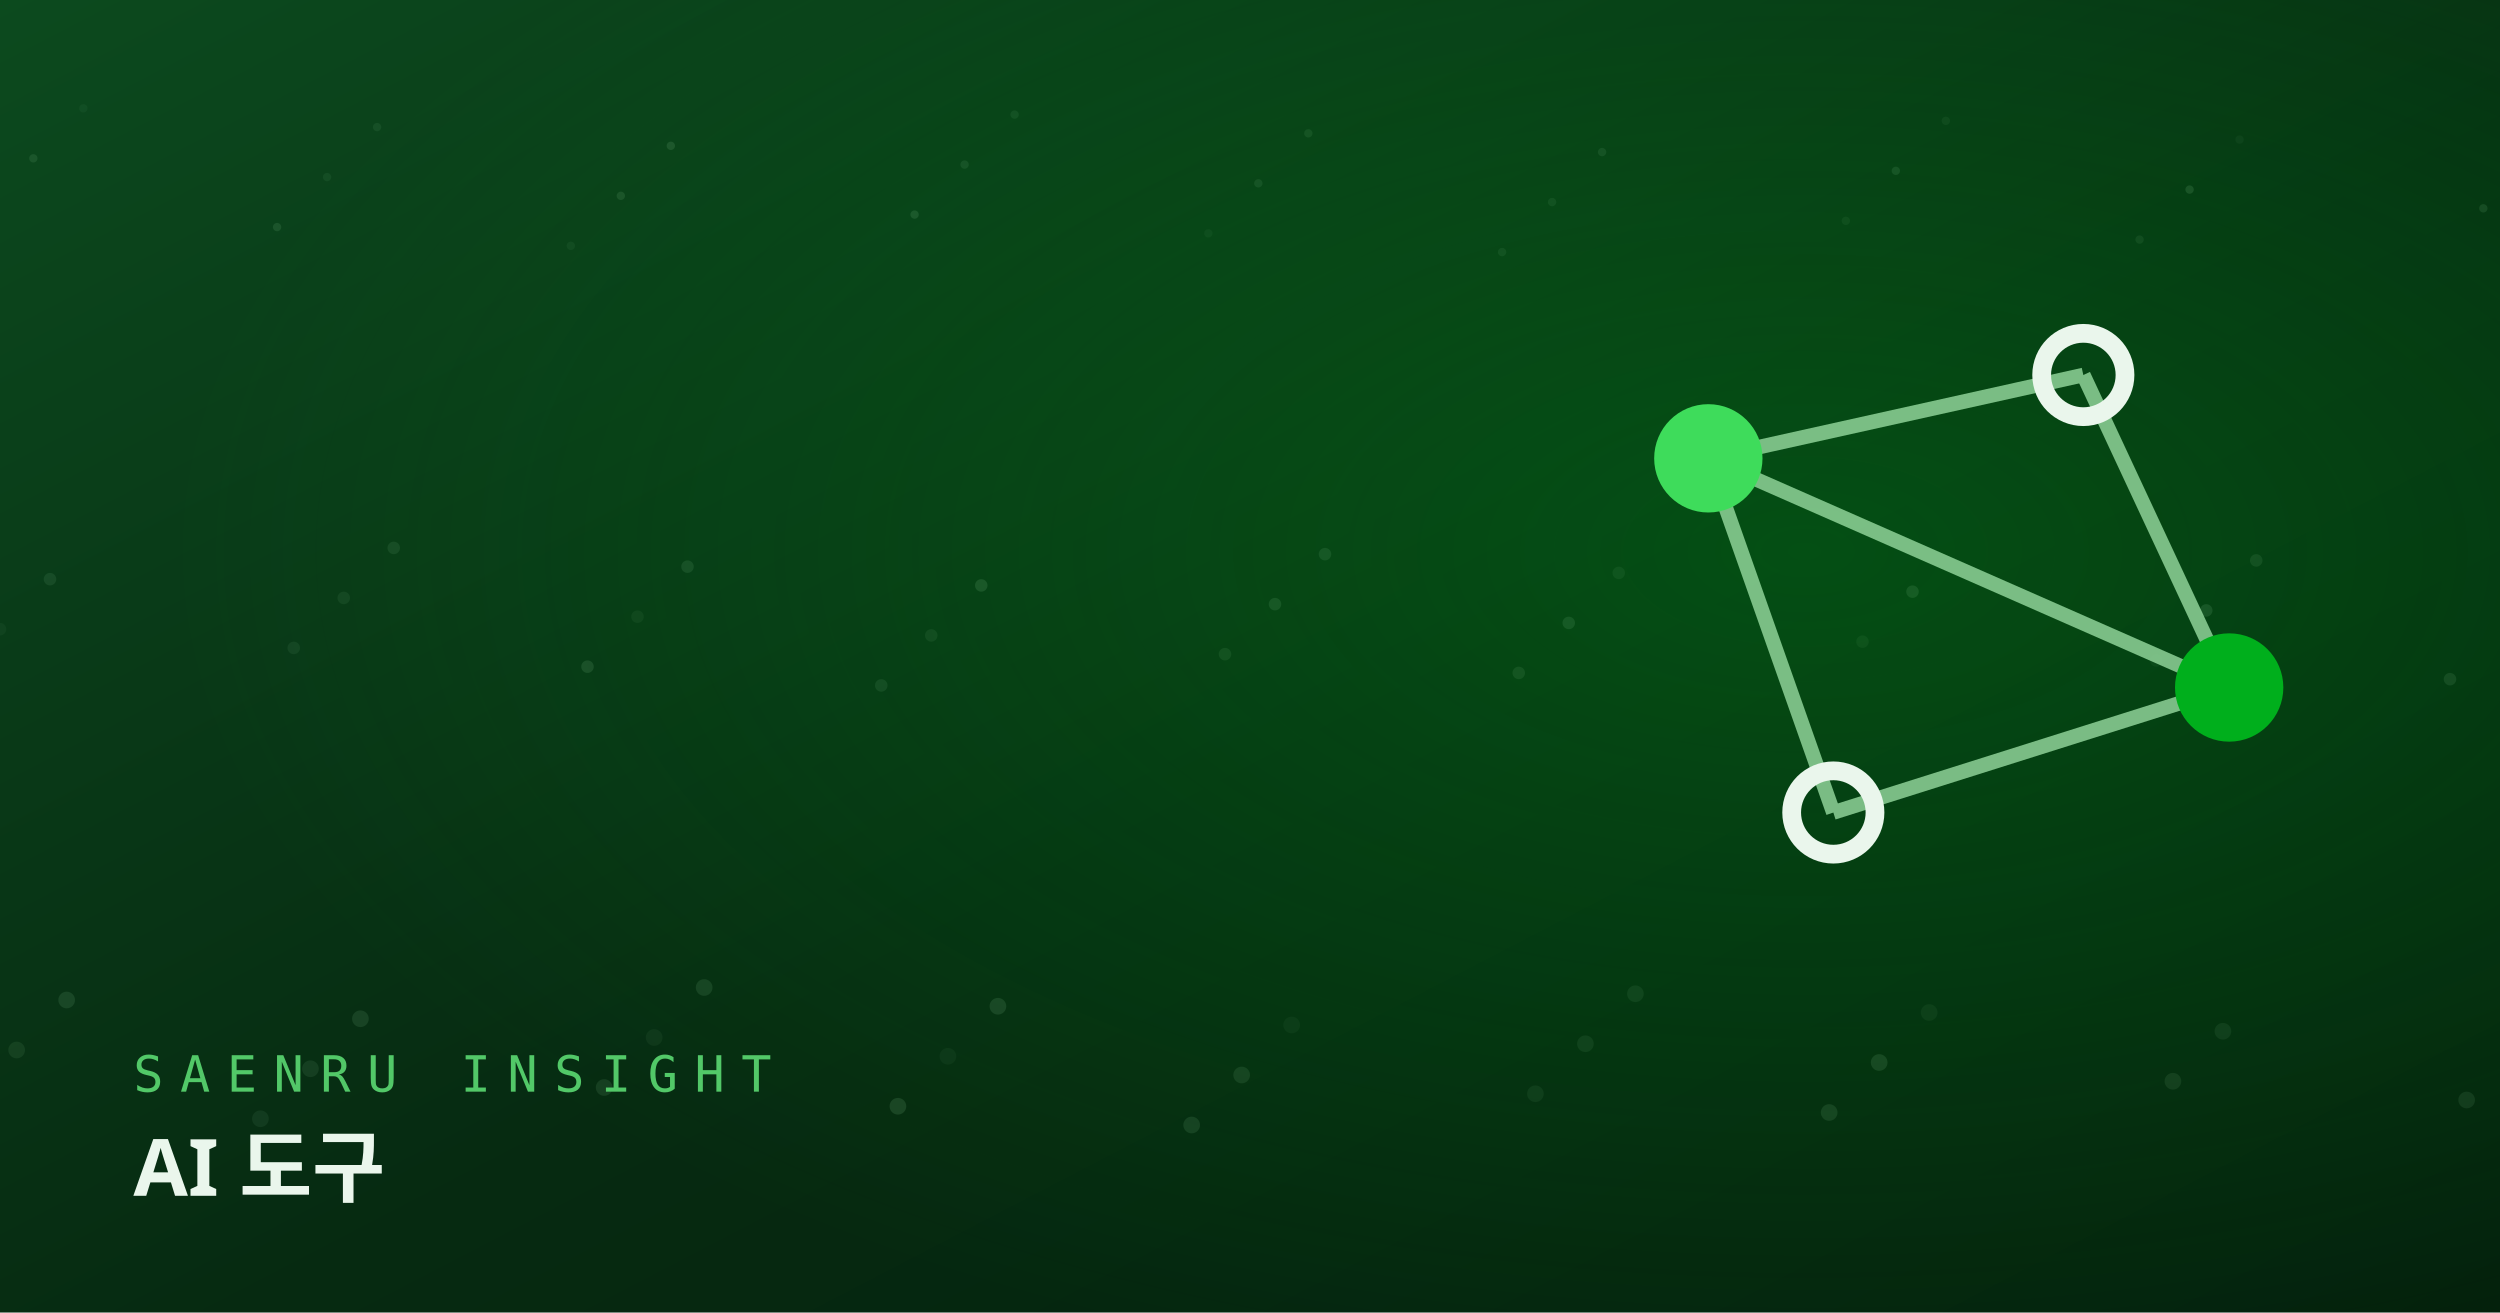
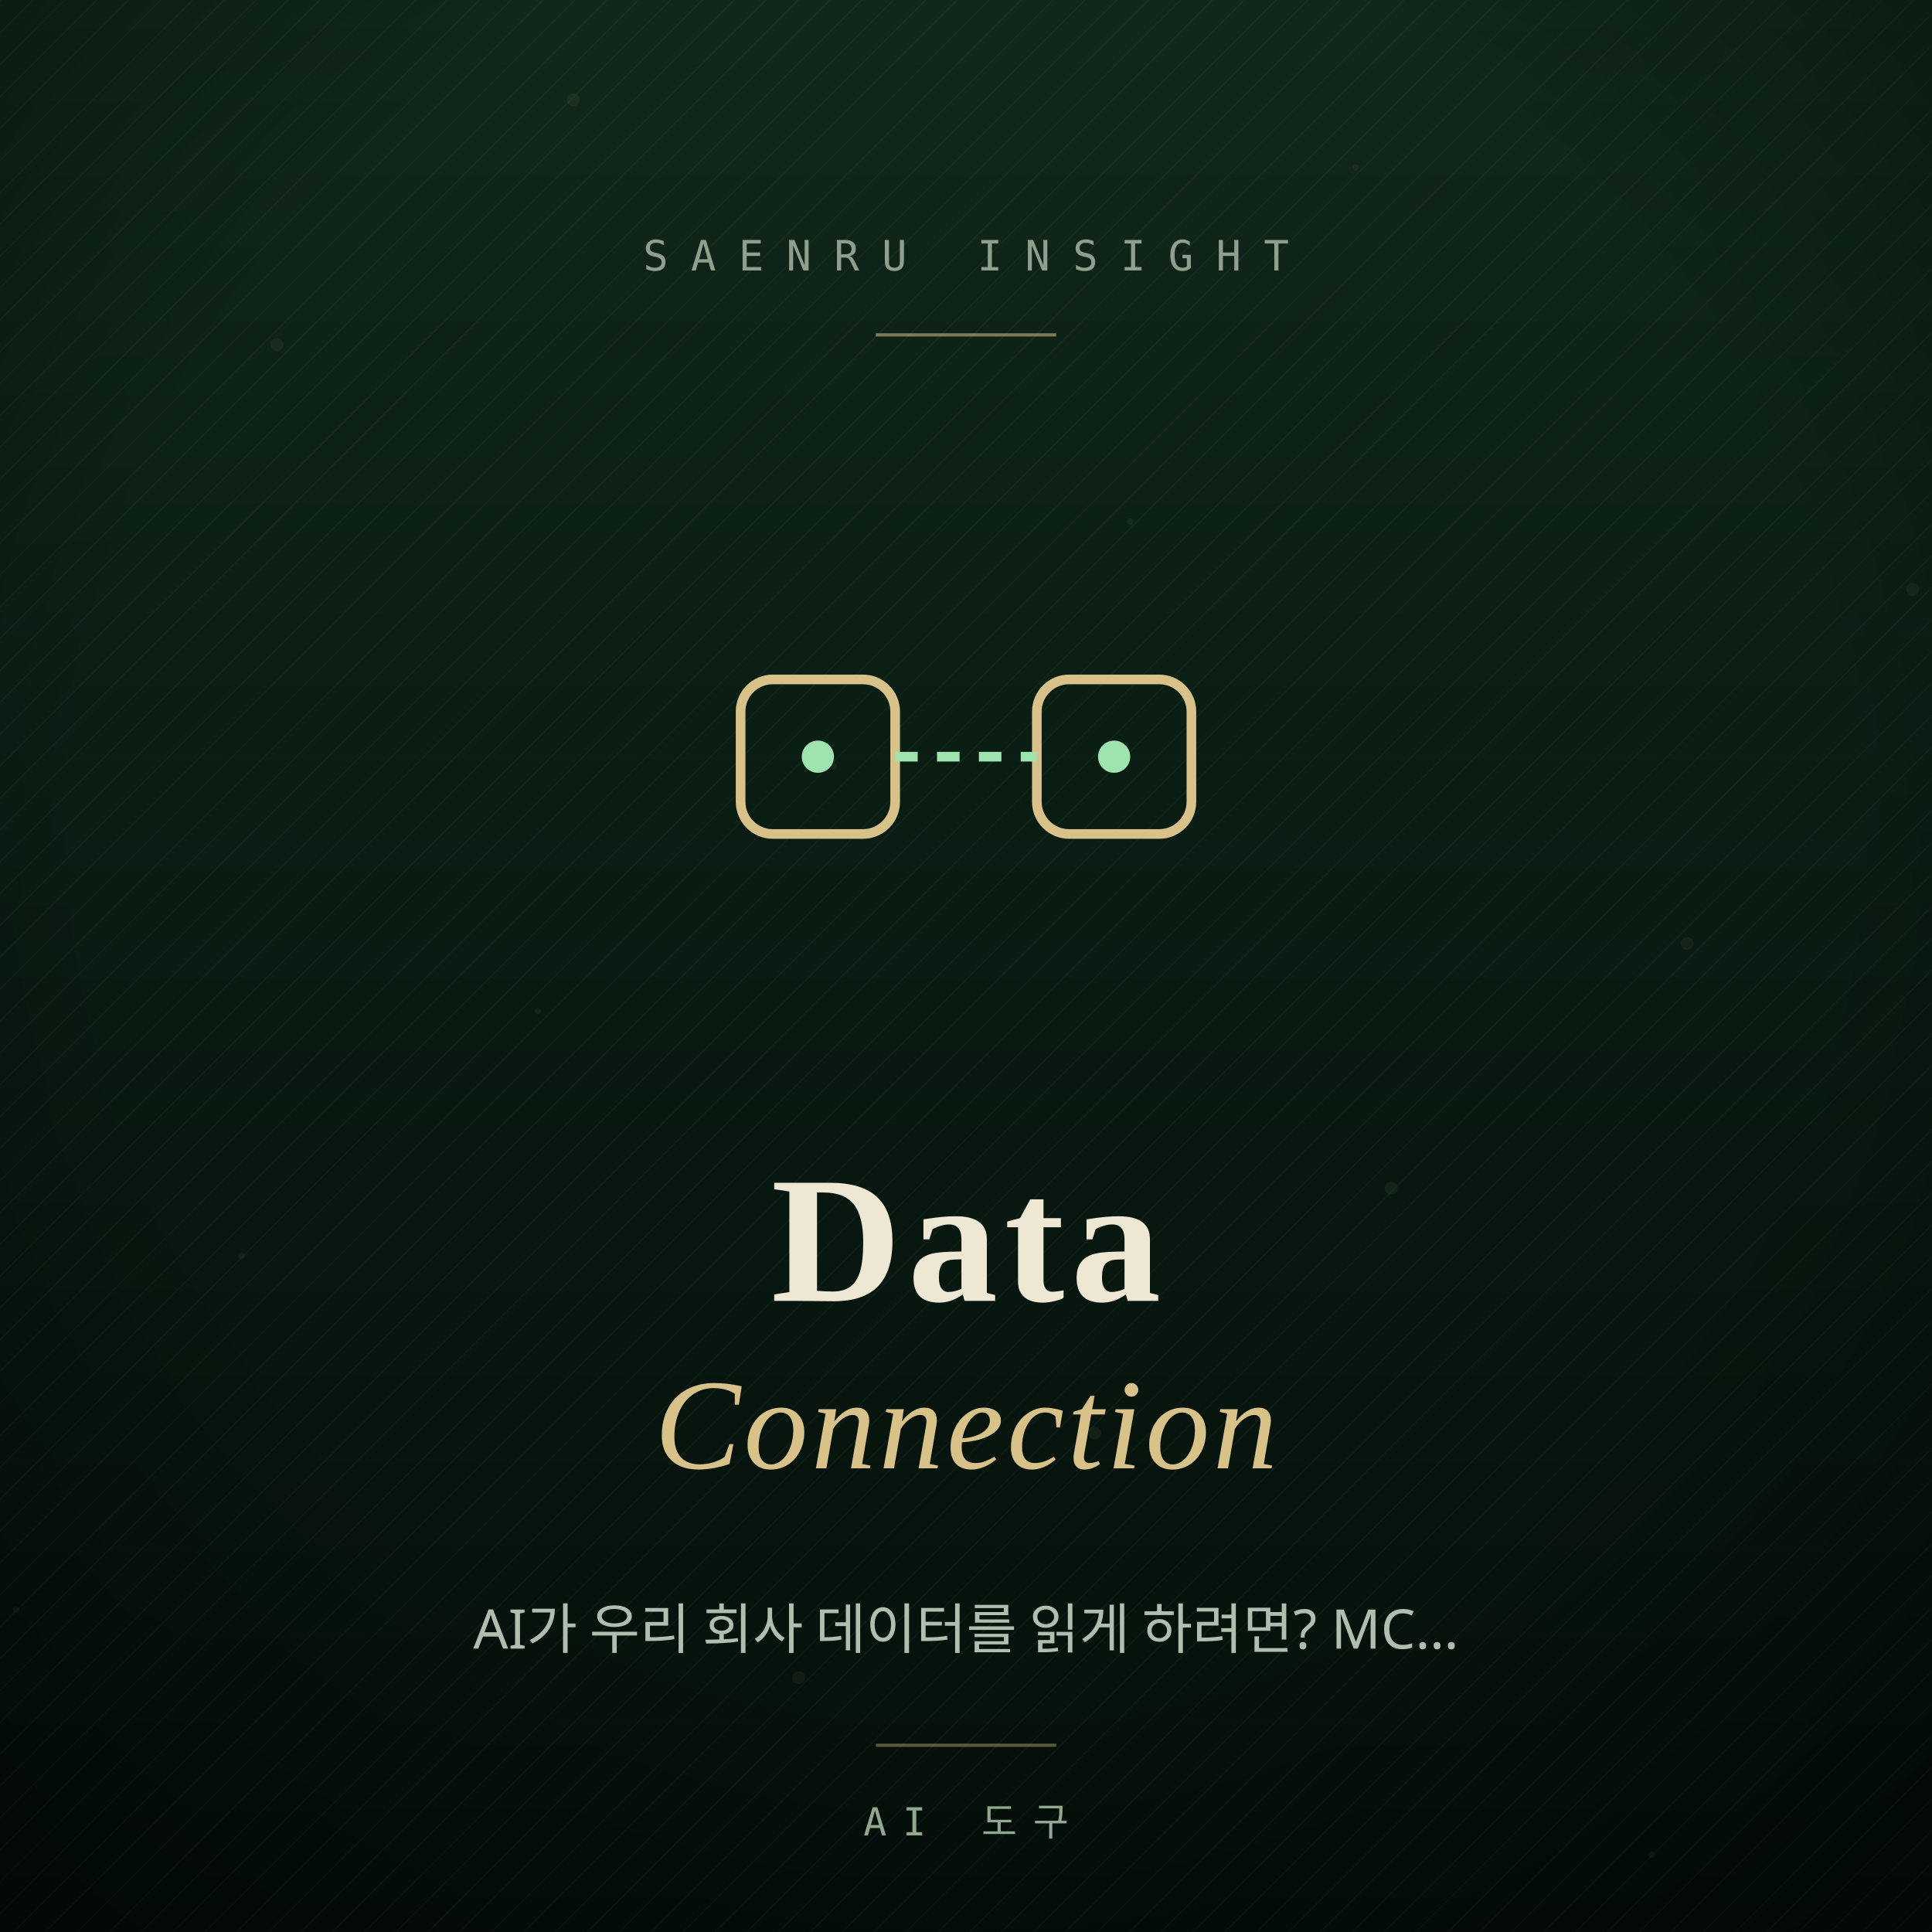
- <svg xmlns="http://www.w3.org/2000/svg" viewBox="0 0 1200 630" role="img" aria-label="AI 도구 썸네일">
+ <svg xmlns="http://www.w3.org/2000/svg" viewBox="0 0 600 600" role="img" aria-label="AI 도구 썸네일">
  <defs>
-     <linearGradient id="g" x1="0" y1="0" x2="1" y2="1">
-       <stop offset="0" stop-color="#0C4A1E" />
-       <stop offset="0.55" stop-color="#062A11" />
-       <stop offset="1" stop-color="#04200C" />
+     <linearGradient id="g" x1="0" y1="0" x2="0" y2="1">
+       <stop offset="0" stop-color="#10281A" />
+       <stop offset="0.6" stop-color="#081810" />
+       <stop offset="1" stop-color="#050F0A" />
    </linearGradient>
-     <radialGradient id="glow" cx="0.72" cy="0.42" r="0.65">
-       <stop offset="0" stop-color="#00AF1C" stop-opacity="0.28" />
-       <stop offset="1" stop-color="#00AF1C" stop-opacity="0" />
+     <radialGradient id="vig" cx="0.5" cy="0.42" r="0.75">
+       <stop offset="0.6" stop-color="#000000" stop-opacity="0" />
+       <stop offset="1" stop-color="#000000" stop-opacity="0.4" />
    </radialGradient>
+     <pattern id="tex" width="7" height="7" patternUnits="userSpaceOnUse" patternTransform="rotate(45)">
+       <line x1="0" y1="0" x2="0" y2="7" stroke="#FFFFFF" stroke-opacity="0.028" stroke-width="1" />
+     </pattern>
  </defs>
-   <rect width="1200" height="630" fill="url(#g)" />
-   <rect width="1200" height="630" fill="url(#glow)" />
-   <circle cx="40" cy="52" r="2" fill="#97DBA0" opacity="0.05" />
-   <circle cx="189" cy="263" r="3" fill="#97DBA0" opacity="0.10" />
-   <circle cx="338" cy="474" r="4" fill="#97DBA0" opacity="0.12" />
-   <circle cx="487" cy="55" r="2" fill="#97DBA0" opacity="0.08" />
-   <circle cx="636" cy="266" r="3" fill="#97DBA0" opacity="0.11" />
-   <circle cx="785" cy="477" r="4" fill="#97DBA0" opacity="0.08" />
-   <circle cx="934" cy="58" r="2" fill="#97DBA0" opacity="0.06" />
-   <circle cx="1083" cy="269" r="3" fill="#97DBA0" opacity="0.10" />
-   <circle cx="32" cy="480" r="4" fill="#97DBA0" opacity="0.12" />
-   <circle cx="181" cy="61" r="2" fill="#97DBA0" opacity="0.08" />
-   <circle cx="330" cy="272" r="3" fill="#97DBA0" opacity="0.11" />
-   <circle cx="479" cy="483" r="4" fill="#97DBA0" opacity="0.13" />
-   <circle cx="628" cy="64" r="2" fill="#97DBA0" opacity="0.09" />
-   <circle cx="777" cy="275" r="3" fill="#97DBA0" opacity="0.07" />
-   <circle cx="926" cy="486" r="4" fill="#97DBA0" opacity="0.06" />
-   <circle cx="1075" cy="67" r="2" fill="#97DBA0" opacity="0.05" />
-   <circle cx="24" cy="278" r="3" fill="#97DBA0" opacity="0.10" />
-   <circle cx="173" cy="489" r="4" fill="#97DBA0" opacity="0.12" />
-   <circle cx="322" cy="70" r="2" fill="#97DBA0" opacity="0.13" />
-   <circle cx="471" cy="281" r="3" fill="#97DBA0" opacity="0.14" />
-   <circle cx="620" cy="492" r="4" fill="#97DBA0" opacity="0.05" />
-   <circle cx="769" cy="73" r="2" fill="#97DBA0" opacity="0.10" />
-   <circle cx="918" cy="284" r="3" fill="#97DBA0" opacity="0.12" />
-   <circle cx="1067" cy="495" r="4" fill="#97DBA0" opacity="0.08" />
-   <circle cx="16" cy="76" r="2" fill="#97DBA0" opacity="0.11" />
-   <circle cx="165" cy="287" r="3" fill="#97DBA0" opacity="0.08" />
-   <circle cx="314" cy="498" r="4" fill="#97DBA0" opacity="0.06" />
-   <circle cx="463" cy="79" r="2" fill="#97DBA0" opacity="0.10" />
-   <circle cx="612" cy="290" r="3" fill="#97DBA0" opacity="0.12" />
-   <circle cx="761" cy="501" r="4" fill="#97DBA0" opacity="0.08" />
-   <circle cx="910" cy="82" r="2" fill="#97DBA0" opacity="0.11" />
-   <circle cx="1059" cy="293" r="3" fill="#97DBA0" opacity="0.13" />
-   <circle cx="8" cy="504" r="4" fill="#97DBA0" opacity="0.09" />
-   <circle cx="157" cy="85" r="2" fill="#97DBA0" opacity="0.07" />
-   <circle cx="306" cy="296" r="3" fill="#97DBA0" opacity="0.06" />
-   <circle cx="455" cy="507" r="4" fill="#97DBA0" opacity="0.05" />
-   <circle cx="604" cy="88" r="2" fill="#97DBA0" opacity="0.10" />
-   <circle cx="753" cy="299" r="3" fill="#97DBA0" opacity="0.12" />
-   <circle cx="902" cy="510" r="4" fill="#97DBA0" opacity="0.13" />
-   <circle cx="1051" cy="91" r="2" fill="#97DBA0" opacity="0.14" />
-   <circle cx="0" cy="302" r="3" fill="#97DBA0" opacity="0.05" />
-   <circle cx="149" cy="513" r="4" fill="#97DBA0" opacity="0.10" />
-   <circle cx="298" cy="94" r="2" fill="#97DBA0" opacity="0.12" />
-   <circle cx="447" cy="305" r="3" fill="#97DBA0" opacity="0.08" />
-   <circle cx="596" cy="516" r="4" fill="#97DBA0" opacity="0.11" />
-   <circle cx="745" cy="97" r="2" fill="#97DBA0" opacity="0.08" />
-   <circle cx="894" cy="308" r="3" fill="#97DBA0" opacity="0.06" />
-   <circle cx="1043" cy="519" r="4" fill="#97DBA0" opacity="0.10" />
-   <circle cx="1192" cy="100" r="2" fill="#97DBA0" opacity="0.12" />
-   <circle cx="141" cy="311" r="3" fill="#97DBA0" opacity="0.08" />
-   <circle cx="290" cy="522" r="4" fill="#97DBA0" opacity="0.11" />
-   <circle cx="439" cy="103" r="2" fill="#97DBA0" opacity="0.13" />
-   <circle cx="588" cy="314" r="3" fill="#97DBA0" opacity="0.09" />
-   <circle cx="737" cy="525" r="4" fill="#97DBA0" opacity="0.07" />
-   <circle cx="886" cy="106" r="2" fill="#97DBA0" opacity="0.06" />
-   <circle cx="1035" cy="317" r="3" fill="#97DBA0" opacity="0.05" />
-   <circle cx="1184" cy="528" r="4" fill="#97DBA0" opacity="0.10" />
-   <circle cx="133" cy="109" r="2" fill="#97DBA0" opacity="0.12" />
-   <circle cx="282" cy="320" r="3" fill="#97DBA0" opacity="0.13" />
-   <circle cx="431" cy="531" r="4" fill="#97DBA0" opacity="0.14" />
-   <circle cx="580" cy="112" r="2" fill="#97DBA0" opacity="0.05" />
-   <circle cx="729" cy="323" r="3" fill="#97DBA0" opacity="0.10" />
-   <circle cx="878" cy="534" r="4" fill="#97DBA0" opacity="0.12" />
-   <circle cx="1027" cy="115" r="2" fill="#97DBA0" opacity="0.08" />
-   <circle cx="1176" cy="326" r="3" fill="#97DBA0" opacity="0.11" />
-   <circle cx="125" cy="537" r="4" fill="#97DBA0" opacity="0.08" />
-   <circle cx="274" cy="118" r="2" fill="#97DBA0" opacity="0.06" />
-   <circle cx="423" cy="329" r="3" fill="#97DBA0" opacity="0.10" />
-   <circle cx="572" cy="540" r="4" fill="#97DBA0" opacity="0.12" />
-   <circle cx="721" cy="121" r="2" fill="#97DBA0" opacity="0.08" />
-   <g stroke="#97DBA0" stroke-width="7" opacity="0.8">
-     <line x1="820" y1="220" x2="1000" y2="180" />
-     <line x1="820" y1="220" x2="880" y2="390" />
-     <line x1="1000" y1="180" x2="1070" y2="330" />
-     <line x1="880" y1="390" x2="1070" y2="330" />
-     <line x1="820" y1="220" x2="1070" y2="330" />
+   <rect width="600" height="600" fill="url(#g)" />
+   <rect width="600" height="600" fill="url(#tex)" />
+   <circle cx="75" cy="390" r="1" fill="#9FE3AE" opacity="0.06" />
+   <circle cx="248" cy="521" r="2" fill="#D8C289" opacity="0.06" />
+   <circle cx="421" cy="52" r="1" fill="#D8C289" opacity="0.06" />
+   <circle cx="594" cy="183" r="2" fill="#9FE3AE" opacity="0.06" />
+   <circle cx="167" cy="314" r="1" fill="#D8C289" opacity="0.06" />
+   <circle cx="340" cy="445" r="2" fill="#D8C289" opacity="0.06" />
+   <circle cx="513" cy="576" r="1" fill="#9FE3AE" opacity="0.06" />
+   <circle cx="86" cy="107" r="2" fill="#D8C289" opacity="0.06" />
+   <circle cx="259" cy="238" r="1" fill="#D8C289" opacity="0.06" />
+   <circle cx="432" cy="369" r="2" fill="#9FE3AE" opacity="0.06" />
+   <circle cx="5" cy="500" r="1" fill="#D8C289" opacity="0.06" />
+   <circle cx="178" cy="31" r="2" fill="#D8C289" opacity="0.06" />
+   <circle cx="351" cy="162" r="1" fill="#9FE3AE" opacity="0.06" />
+   <circle cx="524" cy="293" r="2" fill="#D8C289" opacity="0.06" />
+   <rect width="600" height="600" fill="url(#vig)" />
+   <text x="300" y="84" text-anchor="middle" font-family="'IBM Plex Mono',Consolas,monospace" font-size="13" letter-spacing="7" fill="#B9C7B4" opacity="0.75">SAENRU INSIGHT</text>
+   <line x1="272" y1="104" x2="328" y2="104" stroke="#D8C289" stroke-width="1" opacity="0.55" />
+   <g transform="translate(300,235)">
+     <rect x="-70" y="-24" width="48" height="48" rx="10" fill="none" stroke="#D8C289" stroke-width="3" />
+     <rect x="22" y="-24" width="48" height="48" rx="10" fill="none" stroke="#D8C289" stroke-width="3" />
+     <line x1="-22" y1="0" x2="22" y2="0" stroke="#9FE3AE" stroke-width="3" stroke-dasharray="7 6" />
+     <circle cx="-46" cy="0" r="5" fill="#9FE3AE" />
+     <circle cx="46" cy="0" r="5" fill="#9FE3AE" />
  </g>
-   <circle cx="820" cy="220" r="26" fill="#3EDC5B" />
-   <circle cx="1000" cy="180" r="20" fill="none" stroke="#EAF6EC" stroke-width="9" />
-   <circle cx="880" cy="390" r="20" fill="none" stroke="#EAF6EC" stroke-width="9" />
-   <circle cx="1070" cy="330" r="26" fill="#00AF1C" />
-   <text x="64" y="524" font-family="'IBM Plex Mono',Consolas,monospace" font-size="24" letter-spacing="8" fill="#52C868">SAENRU INSIGHT</text>
-   <text x="64" y="574" font-family="'Noto Sans KR','Apple SD Gothic Neo','Malgun Gothic',sans-serif" font-size="38" font-weight="700" fill="#EAF6EC">AI 도구</text>
+   <text x="300" y="404" text-anchor="middle" font-family="Georgia,'Times New Roman',serif" font-weight="700" font-size="56" letter-spacing="2" fill="#EDE7D4">Data</text>
+   <text x="300" y="456" text-anchor="middle" font-family="Georgia,'Times New Roman',serif" font-style="italic" font-size="40" letter-spacing="1" fill="#D8C289">Connection</text>
+   <text x="300" y="512" text-anchor="middle" font-family="'Noto Sans KR','Apple SD Gothic Neo','Malgun Gothic',sans-serif" font-size="17" fill="#CFDCCB" opacity="0.85">AI가 우리 회사 데이터를 읽게 하려면? MC…</text>
+   <line x1="272" y1="542" x2="328" y2="542" stroke="#D8C289" stroke-width="1" opacity="0.4" />
+   <text x="300" y="570" text-anchor="middle" font-family="'IBM Plex Mono',Consolas,monospace" font-size="12" letter-spacing="5" fill="#8FA98F">AI 도구</text>
</svg>
